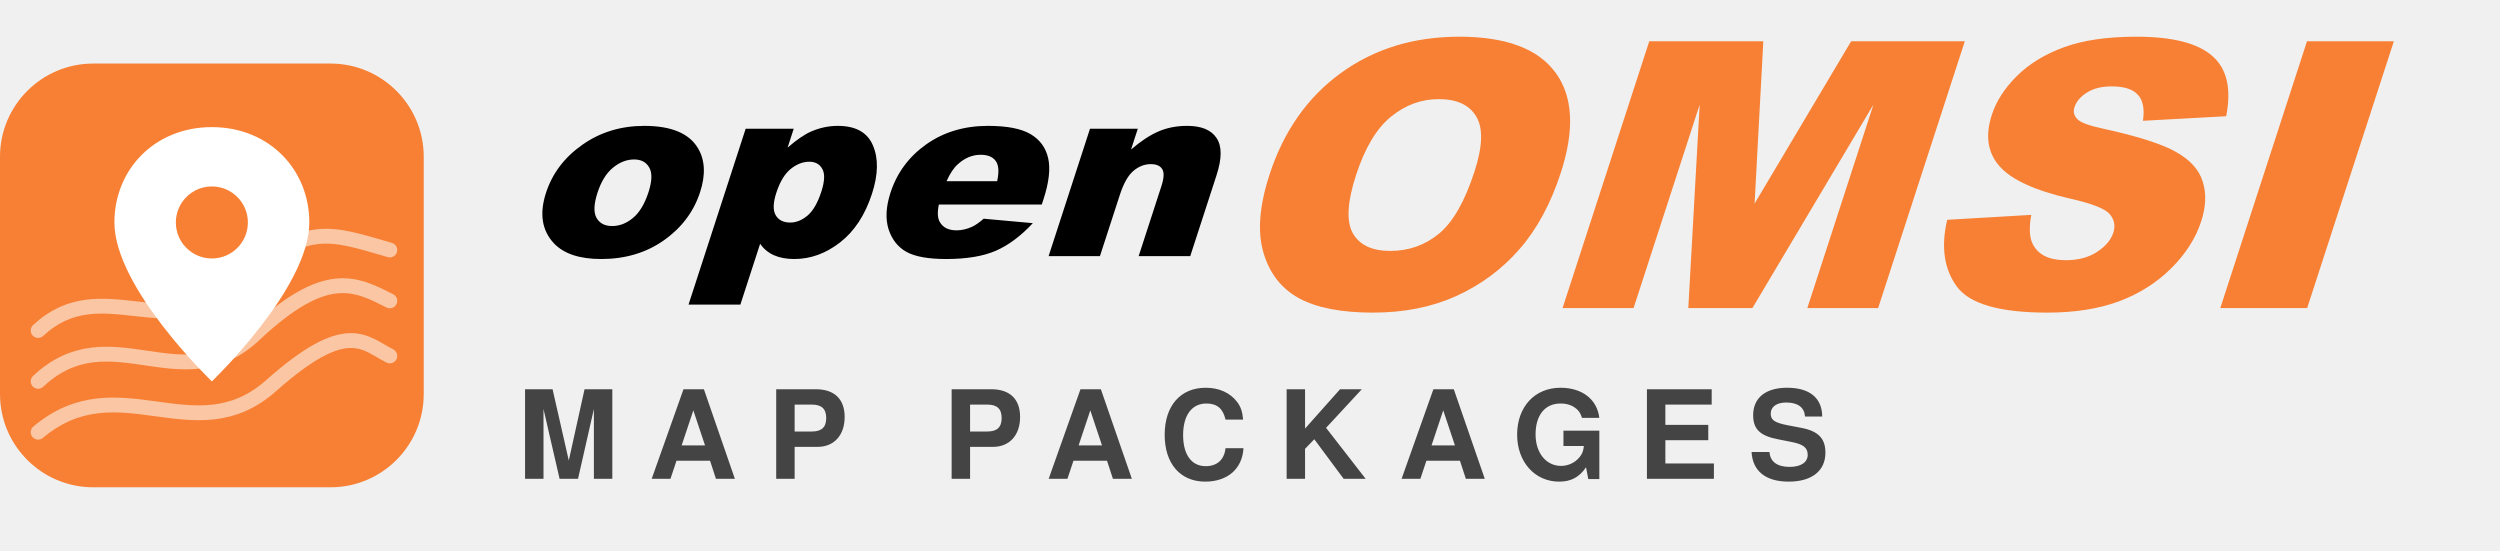
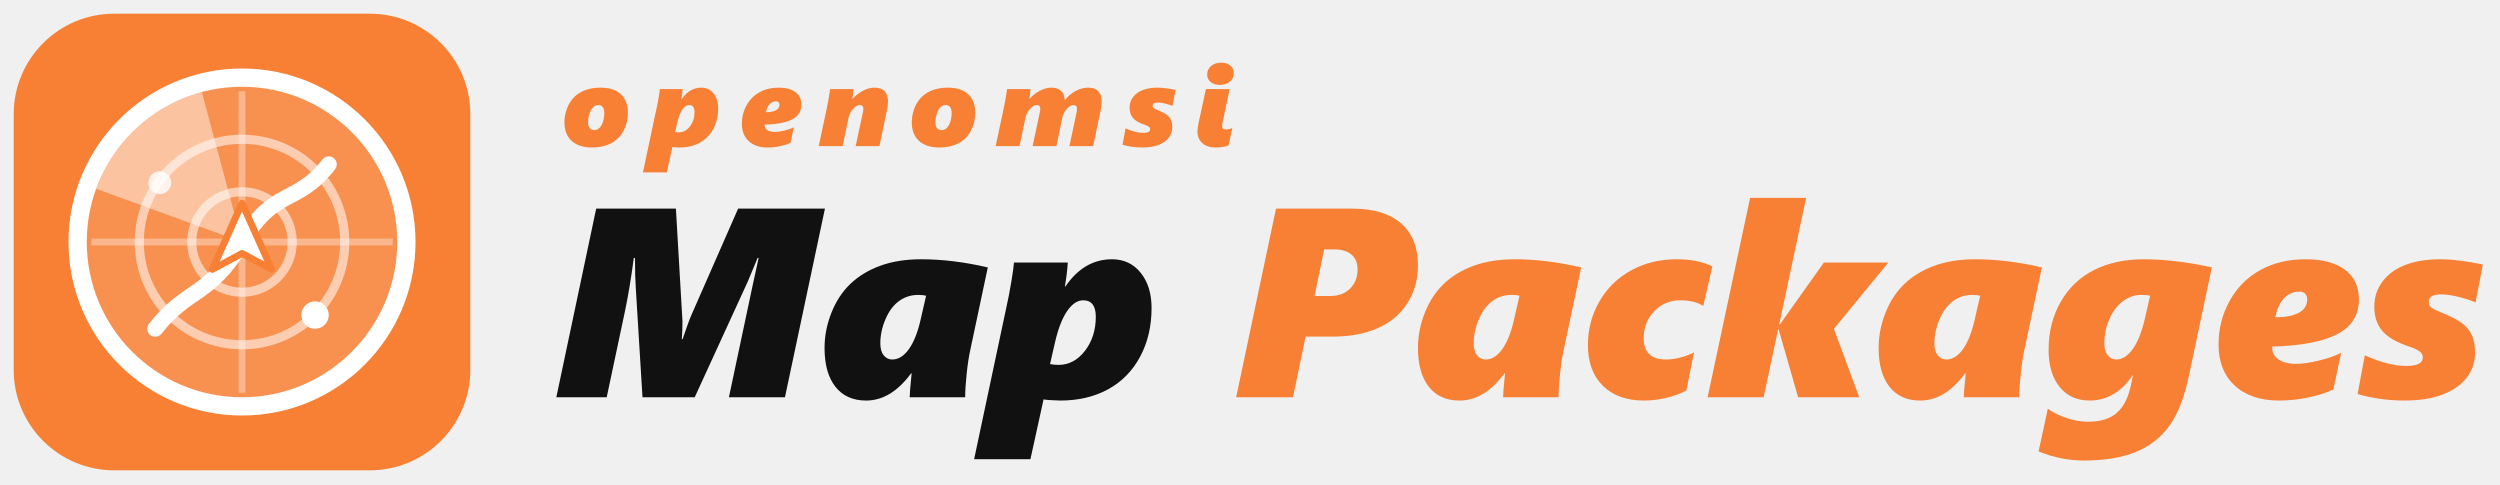
- <svg xmlns="http://www.w3.org/2000/svg" width="1180" height="260" viewBox="0 0 1180 260" fill="none" role="img" aria-label="openOMSI Map Packages">
-   <g transform="translate(0 30)">
-     <g>
-       <rect x="0" y="0" width="200" height="200" rx="44" fill="#F78034" />
-       <g fill="none" stroke="#fff" stroke-opacity=".55" stroke-width="7" stroke-linecap="round">
-         <path d="M18 150 C52 118 86 160 120 128 S168 104 184 112" />
-         <path d="M18 174 C56 142 92 184 128 152 S172 132 184 138" />
-         <path d="M18 126 C48 98 80 134 112 104 S156 80 184 88" />
-       </g>
-       <path d="M100 30 C73 30 54 50 54 75 C54 106 100 150 100 150 C100 150 146 106 146 75 C146 50 127 30 100 30 Z" fill="#fff" />
-       <circle cx="100" cy="75" r="17" fill="#F78034" />
-     </g>
+ <svg xmlns="http://www.w3.org/2000/svg" viewBox="-6 -6 1095 212" width="1095" height="212" role="img" aria-label="openomsi Map Packages">
+   <g>
+     <rect x="0" y="0" width="200" height="200" rx="44" fill="#F78034" />
+     <circle cx="100" cy="100" r="72" fill="#fff" fill-opacity=".14" stroke="#fff" stroke-width="8" />
+     <circle cx="100" cy="100" r="45" fill="none" stroke="#fff" stroke-opacity=".55" stroke-width="4" />
+     <circle cx="100" cy="100" r="22" fill="none" stroke="#fff" stroke-opacity=".55" stroke-width="4" />
+     <path d="M100 34 V166 M34 100 H166" stroke="#fff" stroke-opacity=".35" stroke-width="3" fill="none" />
+     <path d="M100 100 L36.1 76.7 A68 68 0 0 1 82.4 34.3 Z" fill="#fff" fill-opacity=".45" />
+     <path d="M62 138 C76 120 86 124 100 100 S124 84 138 66" stroke="#fff" stroke-width="7" stroke-linecap="round" fill="none" />
+     <circle cx="132" cy="132" r="6" fill="#fff" />
+     <circle cx="64" cy="74" r="5" fill="#fff" fill-opacity=".8" />
+     <path d="M100 83 L113 112 L100 105 L87 112 Z" fill="#fff" stroke="#F78034" stroke-width="3" stroke-linejoin="round" />
  </g>
-   <g transform="translate(232 -48) scale(0.82)">
-     <path d="M31.359 169.517C34.993 158.331 41.953 149.125 52.239 141.898C62.54 134.625 74.442 130.989 87.945 130.989C103.385 130.989 113.666 135.247 118.788 143.762C122.9 150.621 123.326 159.068 120.065 169.102C116.401 180.38 109.45 189.632 99.213 196.859C89.039 204.04 77.007 207.63 63.116 207.63C50.725 207.63 41.679 204.638 35.976 198.654C28.994 191.243 27.455 181.531 31.359 169.517ZM61.002 169.448C58.878 175.984 58.687 180.817 60.429 183.947C62.219 187.078 65.22 188.643 69.43 188.643C73.69 188.643 77.675 187.101 81.388 184.017C85.149 180.932 88.136 175.984 90.35 169.172C92.413 162.819 92.567 158.101 90.81 155.017C89.069 151.887 86.165 150.322 82.099 150.322C77.792 150.322 73.719 151.91 69.879 155.086C66.055 158.216 63.096 163.003 61.002 169.448ZM113.396 233.868L146.285 132.646H173.946L170.424 143.486C175.728 138.929 180.239 135.845 183.957 134.234C188.967 132.071 194.086 130.989 199.313 130.989C209.623 130.989 216.365 134.74 219.542 142.243C222.767 149.746 222.585 159.022 218.995 170.069C215.032 182.267 208.929 191.589 200.689 198.033C192.463 204.431 183.655 207.63 174.266 207.63C169.716 207.63 165.793 206.894 162.497 205.421C159.248 203.948 156.619 201.761 154.609 198.861L143.235 233.868H113.396ZM163.926 169.517C162.042 175.317 161.926 179.621 163.579 182.428C165.231 185.236 168.018 186.64 171.938 186.64C175.375 186.64 178.688 185.305 181.879 182.636C185.085 179.92 187.734 175.34 189.828 168.895C191.758 162.957 191.961 158.607 190.438 155.846C188.931 153.038 186.435 151.634 182.95 151.634C179.175 151.634 175.572 153.038 172.143 155.846C168.714 158.653 165.975 163.211 163.926 169.517ZM316.728 176.283H257.487C256.553 180.794 256.744 184.155 258.059 186.364C259.882 189.54 263.093 191.128 267.691 191.128C270.595 191.128 273.578 190.438 276.641 189.057C278.522 188.182 280.741 186.64 283.298 184.431L311.581 186.986C304.735 194.35 297.643 199.644 290.304 202.866C282.98 206.042 273.437 207.63 261.676 207.63C251.464 207.63 243.87 206.272 238.897 203.557C233.938 200.795 230.487 196.445 228.544 190.507C226.665 184.523 227.034 177.503 229.651 169.448C233.375 157.986 240.237 148.711 250.236 141.622C260.283 134.533 272.107 130.989 285.707 130.989C296.742 130.989 304.938 132.577 310.295 135.753C315.652 138.929 319.02 143.532 320.401 149.562C321.781 155.592 320.901 163.441 317.76 173.107L316.728 176.283ZM291.046 162.819C292.23 157.388 291.945 153.498 290.191 151.15C288.486 148.803 285.6 147.629 281.535 147.629C276.84 147.629 272.513 149.401 268.554 152.946C266.045 155.155 263.839 158.446 261.934 162.819H291.046ZM344.483 132.646H371.998L368.117 144.591C373.816 139.712 379.108 136.236 383.992 134.165C388.89 132.048 394.365 130.989 400.415 130.989C408.594 130.989 414.228 133.313 417.315 137.963C420.466 142.566 420.471 149.7 417.33 159.367L402.187 205.973H372.493L385.595 165.65C387.091 161.047 387.25 157.802 386.072 155.915C384.91 153.981 382.707 153.015 379.464 153.015C375.883 153.015 372.56 154.304 369.496 156.881C366.432 159.459 363.816 164.085 361.647 170.76L350.205 205.973H320.657L344.483 132.646Z" fill="black" />
-     <path d="M447.776 159.178C455.923 134.105 469.609 114.585 488.834 100.617C508.059 86.649 530.78 79.665 556.996 79.665C583.873 79.665 602.346 86.544 612.416 100.302C622.508 113.991 623.537 133.197 615.504 157.921C609.672 175.869 601.69 190.606 591.557 202.129C581.52 213.583 569.436 222.523 555.305 228.948C541.27 235.303 525.294 238.481 507.376 238.481C489.164 238.481 474.97 235.722 464.793 230.205C454.689 224.688 447.869 215.958 444.333 204.015C440.796 192.072 441.944 177.127 447.776 159.178ZM497.607 159.387C492.569 174.892 491.96 186.031 495.781 192.806C499.674 199.58 506.835 202.967 517.263 202.967C527.984 202.967 537.36 199.65 545.391 193.015C553.421 186.38 560.228 174.473 565.81 157.292C570.507 142.835 570.85 132.289 566.837 125.654C562.92 118.95 555.712 115.597 545.211 115.597C535.15 115.597 525.972 118.985 517.675 125.759C509.379 132.534 502.69 143.743 497.607 159.387ZM666.406 82.284H732.057L727.029 175.73L782.616 82.284H848.046L798.145 235.862H757.389L795.444 118.74L725.776 235.862H688.875L695.427 118.74L657.372 235.862H616.506L666.406 82.284ZM837.896 185.053L886.29 182.225C884.935 189.558 885.213 195.145 887.123 198.986C890.243 205.202 896.577 208.31 906.123 208.31C913.246 208.31 919.228 206.739 924.068 203.596C929.003 200.383 932.152 196.682 933.514 192.491C934.807 188.51 934.129 184.949 931.478 181.806C928.828 178.663 921.274 175.695 908.816 172.901C888.453 168.222 874.868 162.006 868.061 154.254C861.18 146.502 859.691 136.619 863.594 124.607C866.159 116.715 870.962 109.277 878.004 102.293C885.143 95.239 894.169 89.722 905.082 85.741C916.092 81.69 930.005 79.665 946.821 79.665C967.456 79.665 981.98 83.331 990.392 90.665C998.9 97.928 1001.6 109.521 998.478 125.445L950.592 128.064C951.59 121.15 950.581 116.121 947.563 112.978C944.619 109.836 939.622 108.264 932.572 108.264C926.771 108.264 922.015 109.452 918.307 111.826C914.62 114.131 912.233 116.959 911.143 120.312C910.349 122.756 910.846 124.956 912.634 126.912C914.326 128.937 919.294 130.823 927.539 132.569C947.897 137.038 962.026 141.578 969.928 146.187C977.926 150.727 982.954 156.384 985.012 163.159C987.144 169.933 986.848 177.511 984.125 185.891C980.925 195.739 975.111 204.818 966.683 213.129C958.255 221.44 948.197 227.761 936.509 232.091C924.844 236.351 911.191 238.481 895.549 238.481C868.085 238.481 850.699 233.453 843.392 223.396C836.086 213.339 834.253 200.558 837.896 185.053ZM1045 82.284H1095L1045.1 235.862H995.096L1045 82.284Z" fill="#F78034" />
-   </g>
-   <text x="244" y="226" font-family="Segoe UI, Helvetica, Arial, sans-serif" font-size="58" font-weight="600" letter-spacing="14" fill="#444">MAP PACKAGES</text>
+   <path d="M269.028 43.4Q269.028 47.771 267.063 51.396Q265.098 55.021 261.582 56.816Q258.066 58.61 253.33 58.61Q247.544 58.61 244.382 55.705Q241.221 52.8 241.221 47.551Q241.221 44.475 242.344 41.521Q243.467 38.566 245.469 36.552Q247.471 34.538 250.388 33.464Q253.306 32.39 257.065 32.39Q262.778 32.39 265.903 35.258Q269.028 38.127 269.028 43.4ZM258.677 43.4Q258.677 41.74 257.969 40.874Q257.261 40.007 256.064 40.007Q254.722 40.007 253.721 41.044Q252.72 42.082 252.146 43.901Q251.572 45.72 251.572 47.648Q251.572 49.309 252.292 50.151Q253.013 50.993 254.233 50.993Q256.235 50.993 257.456 48.845Q258.677 46.696 258.677 43.4Z M308.547 41.447Q308.547 46.501 306.423 50.468Q304.299 54.436 300.478 56.523Q296.657 58.61 291.604 58.61Q291.262 58.61 289.943 58.537Q288.625 58.464 288.503 58.391L286.062 69.499H275.612L281.496 41.789Q282.058 39.299 282.497 36.687Q282.937 34.074 283.01 33.0H292.995Q292.873 35.051 292.458 37.443H292.556Q295.998 32.39 301.198 32.39Q304.519 32.39 306.533 34.904Q308.547 37.419 308.547 41.447ZM298.195 43.059Q298.195 40.007 295.852 40.007Q294.265 40.007 292.897 41.972Q291.53 43.938 290.651 47.697L289.699 51.848Q290.578 51.994 291.262 51.994Q294.167 51.994 296.181 49.382Q298.195 46.77 298.195 43.059Z M344.989 39.86Q344.989 44.157 341.046 46.257Q337.104 48.356 328.9 48.601V48.796Q328.9 50.212 330.097 51.005Q331.293 51.799 333.295 51.799Q335.077 51.799 337.58 51.188Q340.082 50.578 341.693 49.748L340.253 56.56Q338.349 57.463 335.626 58.037Q332.904 58.61 330.194 58.61Q324.945 58.61 321.942 55.827Q318.939 53.044 318.939 48.21Q318.939 43.815 321.002 40.104Q323.065 36.394 326.691 34.392Q330.316 32.39 335.053 32.39Q339.789 32.39 342.389 34.318Q344.989 36.247 344.989 39.86ZM335.395 39.812Q335.395 39.274 335.065 38.835Q334.735 38.396 333.905 38.396Q332.27 38.396 331.085 39.641Q329.901 40.886 329.486 43.156Q332.245 43.156 333.82 42.326Q335.395 41.496 335.395 39.812Z M382.945 38.542Q382.945 40.251 382.384 42.79L379.186 58.0H368.785L371.739 44.157Q372.154 42.497 372.154 41.643Q372.154 40.007 370.494 40.007Q369.176 40.007 367.638 41.752Q366.1 43.498 365.636 45.695L363.097 58.0H352.599L356.139 41.398Q356.993 37.346 357.604 33.0H367.833Q367.662 35.93 367.345 37.297H367.442Q369.444 35.026 372.044 33.708Q374.645 32.39 376.939 32.39Q382.945 32.39 382.945 38.542Z M421.17 43.4Q421.17 47.771 419.205 51.396Q417.239 55.021 413.724 56.816Q410.208 58.61 405.472 58.61Q399.686 58.61 396.524 55.705Q393.362 52.8 393.362 47.551Q393.362 44.475 394.485 41.521Q395.608 38.566 397.61 36.552Q399.612 34.538 402.53 33.464Q405.447 32.39 409.207 32.39Q414.92 32.39 418.045 35.258Q421.17 38.127 421.17 43.4ZM410.818 43.4Q410.818 41.74 410.11 40.874Q409.402 40.007 408.206 40.007Q406.863 40.007 405.862 41.044Q404.861 42.082 404.288 43.901Q403.714 45.72 403.714 47.648Q403.714 49.309 404.434 50.151Q405.154 50.993 406.375 50.993Q408.377 50.993 409.598 48.845Q410.818 46.696 410.818 43.4Z M476.533 38.542Q476.533 40.373 475.996 42.79L472.798 58.0H462.397L465.352 44.157Q465.742 42.595 465.742 41.643Q465.742 40.007 464.082 40.007Q463.276 40.007 462.214 40.825Q461.152 41.643 460.347 42.973Q459.541 44.304 459.248 45.695L456.733 58.0H446.284L449.238 44.157Q449.653 42.497 449.653 41.643Q449.653 40.007 447.993 40.007Q446.675 40.007 445.137 41.752Q443.599 43.498 443.135 45.695L440.547 58.0H430.098L433.638 41.398Q434.492 37.346 435.103 33.0H445.332Q445.161 35.93 444.844 37.297H444.941Q446.943 35.026 449.543 33.708Q452.144 32.39 454.438 32.39Q460.029 32.39 460.396 37.907Q462.3 35.393 465.046 33.891Q467.793 32.39 470.552 32.39Q476.533 32.39 476.533 38.542Z M507.556 40.397Q506.286 39.86 504.443 39.384Q502.6 38.908 501.11 38.908Q498.864 38.908 498.864 40.3Q498.864 41.057 499.426 41.411Q499.987 41.765 500.915 42.155Q503.82 43.327 505.053 44.267Q506.286 45.207 506.872 46.489Q507.458 47.771 507.458 49.699Q507.458 52.336 505.92 54.35Q504.382 56.364 501.452 57.487Q498.522 58.61 494.348 58.61Q491.882 58.61 489.575 58.256Q487.268 57.902 485.656 57.39L486.999 50.212Q491.345 52.189 494.714 52.189Q497.766 52.189 497.766 50.603Q497.766 49.895 497.094 49.443Q496.423 48.991 495.397 48.649Q491.735 47.453 490.246 45.695Q488.757 43.938 488.757 41.154Q488.757 38.542 490.307 36.491Q491.857 34.44 494.58 33.415Q497.302 32.39 501.013 32.39Q502.771 32.39 505.188 32.719Q507.604 33.049 508.898 33.391Z M534.403 25.993Q534.403 28.312 532.707 29.753Q531.01 31.193 528.251 31.193Q525.81 31.193 524.271 29.912Q522.733 28.63 522.733 26.701Q522.733 24.357 524.442 22.905Q526.151 21.452 528.935 21.452Q531.327 21.452 532.865 22.709Q534.403 23.967 534.403 25.993ZM526.396 58.61Q522.733 58.61 520.609 56.682Q518.485 54.753 518.485 51.555Q518.485 49.992 518.998 47.746L522.196 33.0H532.597L529.545 47.404Q529.301 48.43 529.301 49.309Q529.301 50.7 530.985 50.7Q532.353 50.7 533.744 50.09L532.133 57.658Q531.425 58.0 529.911 58.305Q528.397 58.61 526.396 58.61Z" fill="#F78034" />
+   <path d="M337.81 168.0H313.265L323.578 119.371L326.286 106.983H325.825L321.562 117.239L298.284 168.0H275.41L272.472 120.12Q272.126 115.28 272.126 106.983H271.607Q269.937 119.717 267.747 130.261L259.738 168.0H237.671L255.129 85.377H290.045L292.926 134.755Q292.926 138.5 292.638 142.533H292.983Q293.963 139.768 295.0 136.743Q296.037 133.718 297.132 131.298L317.298 85.377H355.325Z M416.745 168.0H392.431Q392.431 166.156 393.295 157.514H393.064Q384.307 169.44 373.359 169.44Q364.659 169.44 359.906 163.391Q355.152 157.341 355.152 146.394Q355.152 138.558 358.177 130.952Q361.202 123.347 366.532 118.276Q371.861 113.206 379.611 110.383Q387.36 107.56 397.501 107.56Q411.387 107.56 426.655 111.132L418.992 147.258Q418.07 151.349 417.408 157.629Q416.745 163.909 416.745 168.0ZM399.633 123.52Q398.25 123.174 396.118 123.174Q391.509 123.174 387.821 125.824Q384.134 128.475 381.858 133.775Q379.582 139.076 379.582 144.377Q379.582 147.834 381.08 149.649Q382.578 151.464 384.768 151.464Q388.916 151.464 392.2 146.768Q395.484 142.072 397.386 133.314Z M498.389 128.936Q498.389 140.862 493.376 150.225Q488.363 159.588 479.346 164.514Q470.329 169.44 458.402 169.44Q457.596 169.44 454.484 169.268Q451.373 169.095 451.085 168.922L445.323 195.138H420.663L434.549 129.742Q435.874 123.865 436.911 117.7Q437.948 111.535 438.121 109.0H461.687Q461.398 113.84 460.419 119.486H460.649Q468.773 107.56 481.046 107.56Q488.882 107.56 493.635 113.494Q498.389 119.429 498.389 128.936ZM473.959 132.738Q473.959 125.536 468.428 125.536Q464.683 125.536 461.456 130.174Q458.229 134.812 456.155 143.686L453.908 153.48Q455.982 153.826 457.596 153.826Q464.452 153.826 469.206 147.661Q473.959 141.496 473.959 132.738Z" fill="#111111" />
+   <path d="M615.063 110.325Q615.063 119.659 610.368 126.919Q605.672 134.179 597.317 137.809Q588.963 141.438 577.67 141.438H565.858L560.327 168.0H535.437L552.895 85.377H586.255Q600.198 85.377 607.631 91.801Q615.063 98.226 615.063 110.325ZM588.617 112.054Q588.617 107.79 585.967 105.514Q583.316 103.238 578.361 103.238H573.982L569.776 123.635H576.748Q582.106 123.635 585.362 120.379Q588.617 117.124 588.617 112.054Z M676.656 168.0H652.342Q652.342 166.156 653.206 157.514H652.976Q644.218 169.44 633.271 169.44Q624.57 169.44 619.817 163.391Q615.063 157.341 615.063 146.394Q615.063 138.558 618.088 130.952Q621.113 123.347 626.443 118.276Q631.772 113.206 639.522 110.383Q647.271 107.56 657.412 107.56Q671.298 107.56 686.566 111.132L678.903 147.258Q677.981 151.349 677.319 157.629Q676.656 163.909 676.656 168.0ZM659.544 123.52Q658.161 123.174 656.029 123.174Q651.42 123.174 647.732 125.824Q644.045 128.475 641.769 133.775Q639.493 139.076 639.493 144.377Q639.493 147.834 640.991 149.649Q642.489 151.464 644.679 151.464Q648.827 151.464 652.111 146.768Q655.396 142.072 657.297 133.314Z M740.035 128.014Q736.232 125.536 729.895 125.536Q723.211 125.536 718.573 130.318Q713.935 135.101 713.935 142.13Q713.935 151.464 723.729 151.464Q726.495 151.464 729.895 150.628Q733.294 149.793 736.002 148.295L732.603 165.062Q728.454 167.251 723.528 168.346Q718.602 169.44 714.05 169.44Q702.584 169.44 696.044 162.958Q689.505 156.477 689.505 145.126Q689.505 134.812 694.489 126.112Q699.473 117.412 708.346 112.486Q717.219 107.56 728.339 107.56Q737.788 107.56 744.011 110.671Z M797.249 138.039 808.369 168.0H781.577L773.05 138.27H772.819L766.481 168.0H741.937L760.547 80.652H785.092L773.28 136.138H773.568L792.87 109.0H821.103Z M878.432 168.0H854.117Q854.117 166.156 854.981 157.514H854.751Q845.993 169.44 835.046 169.44Q826.346 169.44 821.592 163.391Q816.839 157.341 816.839 146.394Q816.839 138.558 819.864 130.952Q822.889 123.347 828.218 118.276Q833.548 113.206 841.297 110.383Q849.047 107.56 859.188 107.56Q873.073 107.56 888.342 111.132L880.679 147.258Q879.757 151.349 879.094 157.629Q878.432 163.909 878.432 168.0ZM861.319 123.52Q859.937 123.174 857.805 123.174Q853.195 123.174 849.508 125.824Q845.82 128.475 843.544 133.775Q841.269 139.076 841.269 144.377Q841.269 147.834 842.767 149.649Q844.265 151.464 846.454 151.464Q850.603 151.464 853.887 146.768Q857.171 142.072 859.072 133.314Z M906.722 195.714Q896.696 195.714 886.901 191.738L890.935 173.07Q894.968 175.778 899.635 177.248Q904.302 178.717 908.508 178.717Q916.747 178.717 921.184 174.799Q925.62 170.881 927.291 162.93L928.213 158.436H927.982Q924.525 163.794 919.714 166.617Q914.903 169.44 909.314 169.44Q900.902 169.44 896.091 163.448Q891.28 157.456 891.28 147.258Q891.28 135.446 896.61 126.17Q901.939 116.894 911.273 112.227Q920.607 107.56 932.938 107.56Q939.794 107.56 947.688 108.51Q955.581 109.461 962.783 111.132L952.758 158.551Q949.762 172.725 944.259 180.417Q938.757 188.108 929.596 191.911Q920.435 195.714 906.722 195.714ZM935.761 123.52Q934.378 123.174 931.785 123.174Q927.406 123.174 923.719 126.026Q920.031 128.878 917.871 133.862Q915.71 138.846 915.71 144.377Q915.71 147.834 917.208 149.649Q918.706 151.464 920.896 151.464Q924.871 151.464 928.184 146.826Q931.497 142.188 933.514 133.314Z M1027.199 125.19Q1027.199 135.331 1017.894 140.286Q1008.589 145.241 989.229 145.817V146.278Q989.229 149.62 992.053 151.493Q994.876 153.365 999.601 153.365Q1003.807 153.365 1009.712 151.925Q1015.618 150.484 1019.421 148.525L1016.021 164.601Q1011.527 166.732 1005.103 168.086Q998.679 169.44 992.283 169.44Q979.896 169.44 972.809 162.872Q965.722 156.304 965.722 144.896Q965.722 134.524 970.59 125.767Q975.459 117.009 984.015 112.284Q992.571 107.56 1003.749 107.56Q1014.927 107.56 1021.063 112.111Q1027.199 116.663 1027.199 125.19ZM1004.556 125.075Q1004.556 123.808 1003.778 122.771Q1003.0 121.733 1001.041 121.733Q997.181 121.733 994.386 124.672Q991.592 127.61 990.612 132.969Q997.123 132.969 1000.839 131.01Q1004.556 129.051 1004.556 125.075Z M1078.306 126.458Q1075.31 125.19 1070.959 124.067Q1066.609 122.943 1063.095 122.943Q1057.794 122.943 1057.794 126.228Q1057.794 128.014 1059.119 128.849Q1060.444 129.685 1062.634 130.606Q1069.49 133.372 1072.4 135.59Q1075.31 137.809 1076.692 140.833Q1078.075 143.858 1078.075 148.41Q1078.075 154.633 1074.445 159.386Q1070.815 164.14 1063.901 166.79Q1056.987 169.44 1047.135 169.44Q1041.315 169.44 1035.871 168.605Q1030.426 167.77 1026.623 166.56L1029.792 149.62Q1040.048 154.287 1047.999 154.287Q1055.201 154.287 1055.201 150.542Q1055.201 148.871 1053.617 147.805Q1052.032 146.739 1049.612 145.933Q1040.97 143.109 1037.455 138.961Q1033.94 134.812 1033.94 128.244Q1033.94 122.079 1037.599 117.239Q1041.258 112.399 1047.682 109.979Q1054.106 107.56 1062.864 107.56Q1067.013 107.56 1072.717 108.337Q1078.421 109.115 1081.475 109.922Z" fill="#F78034" />
</svg>
